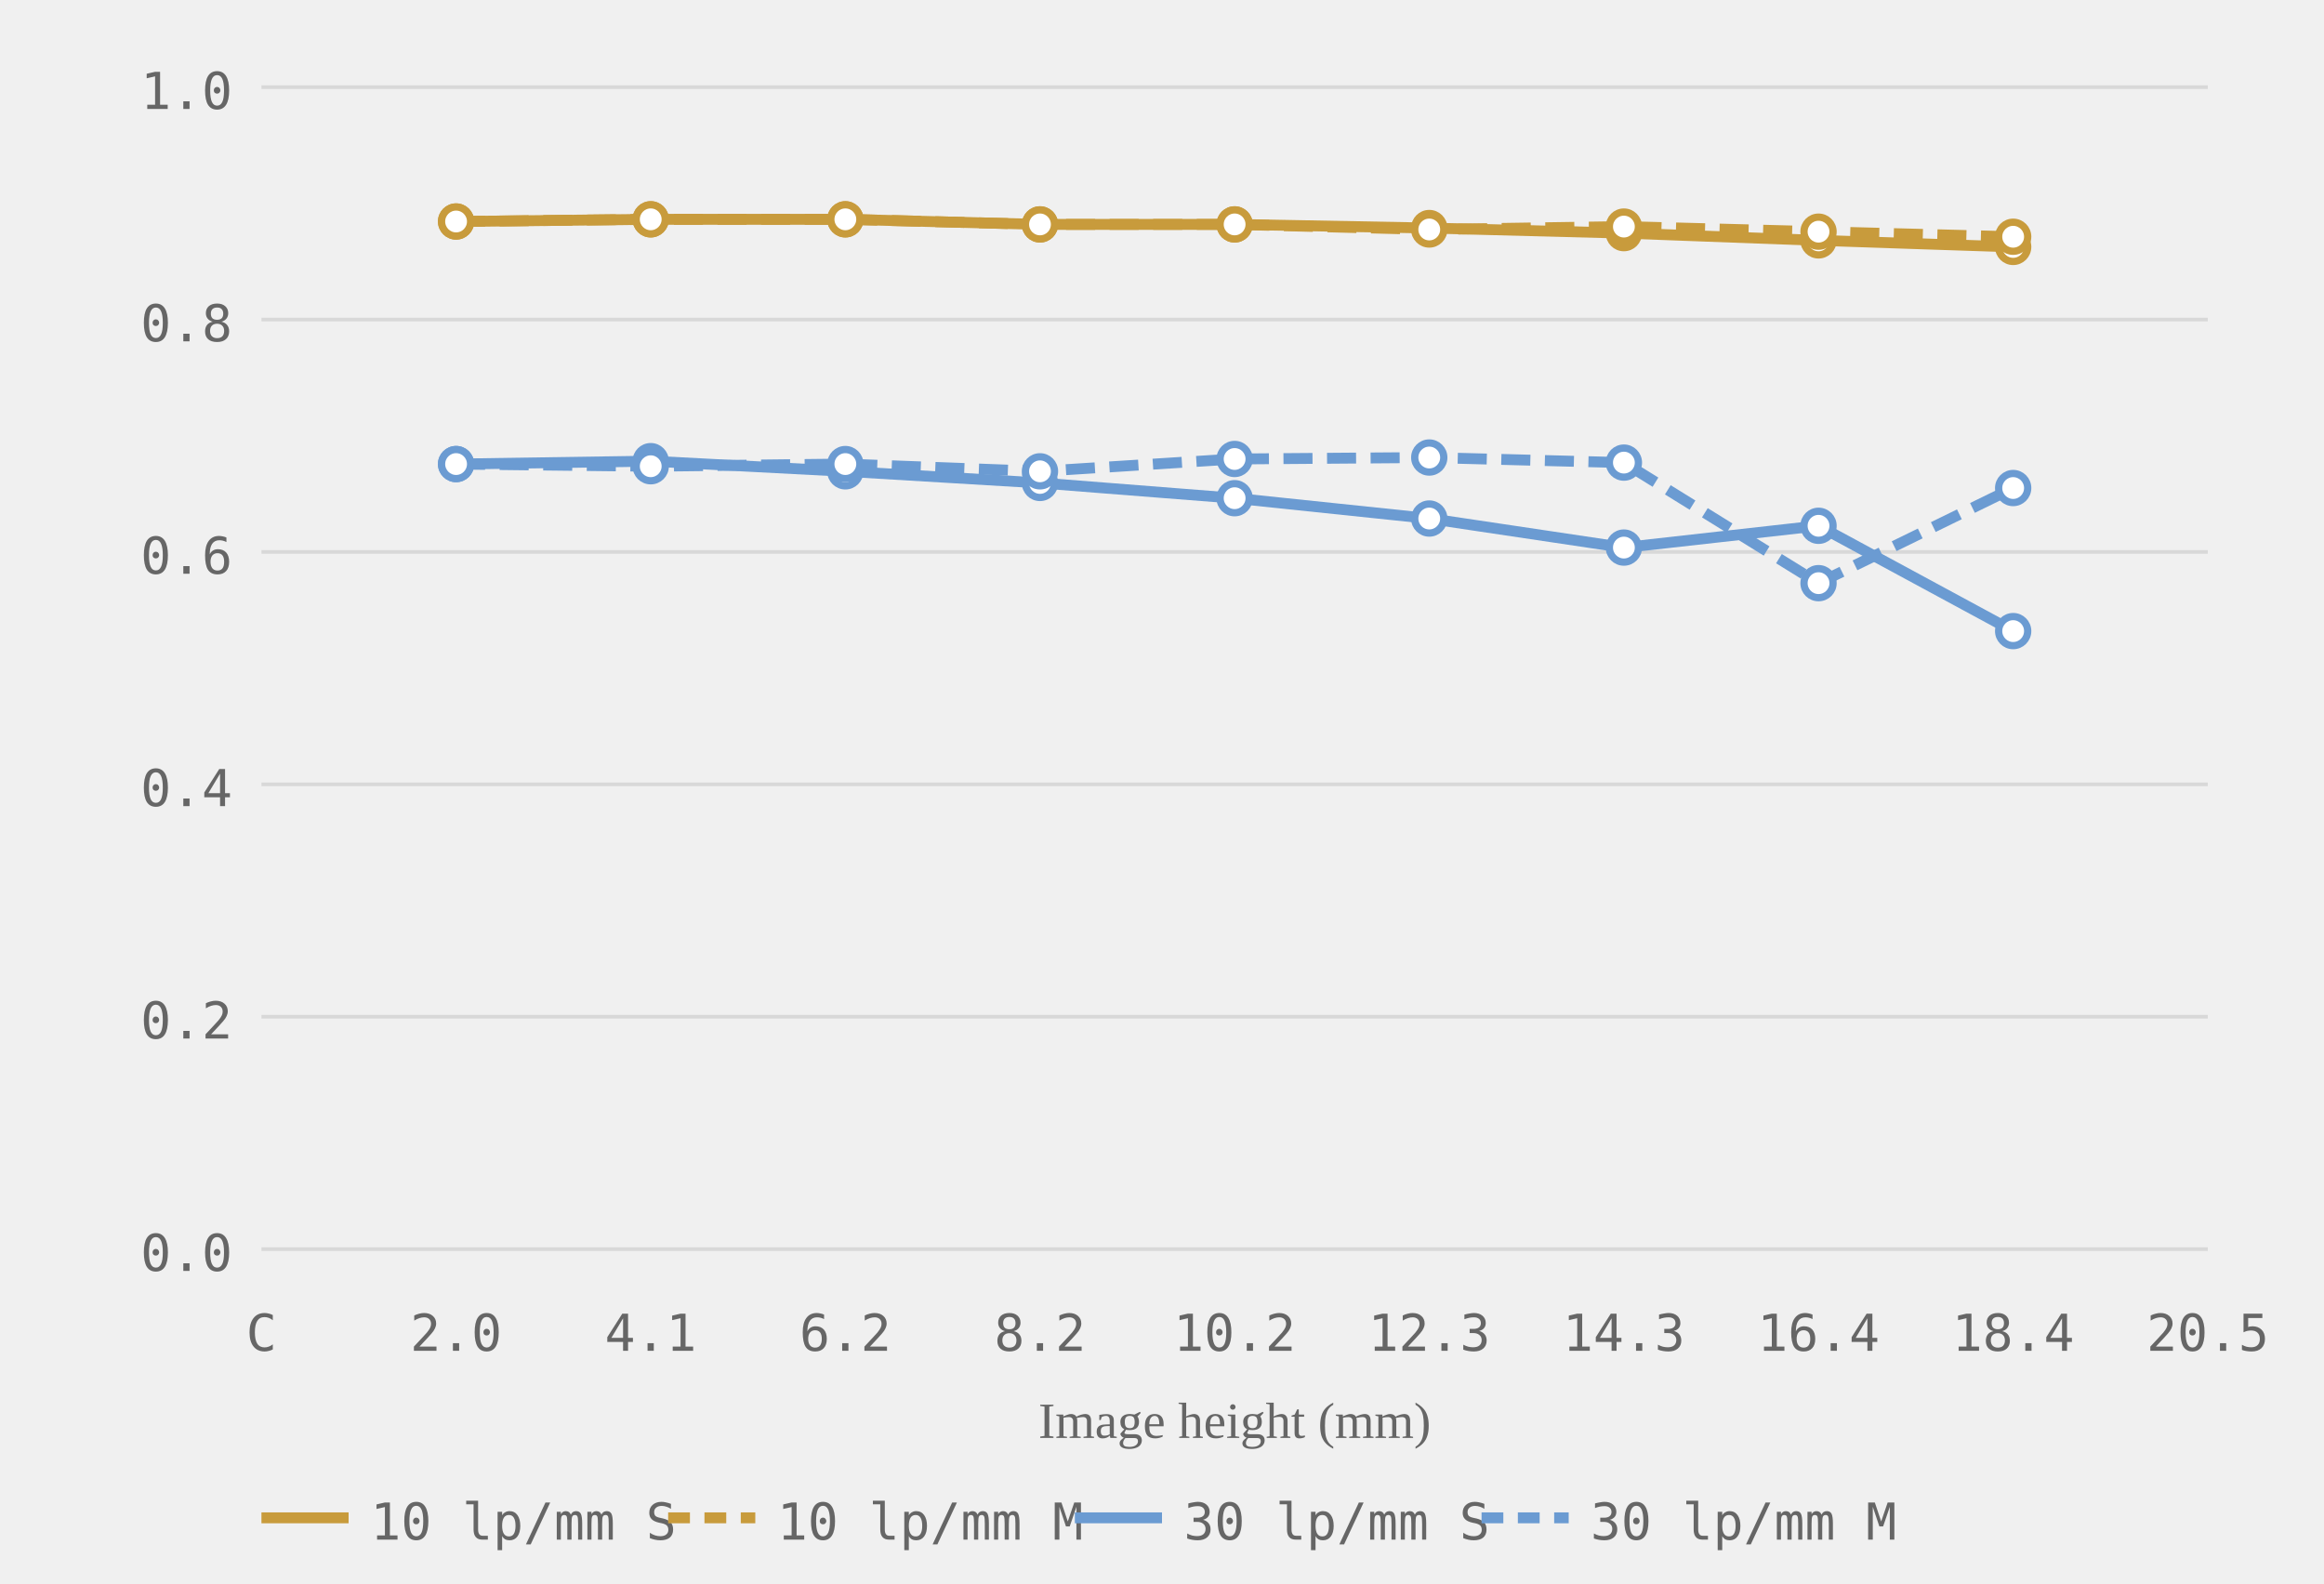
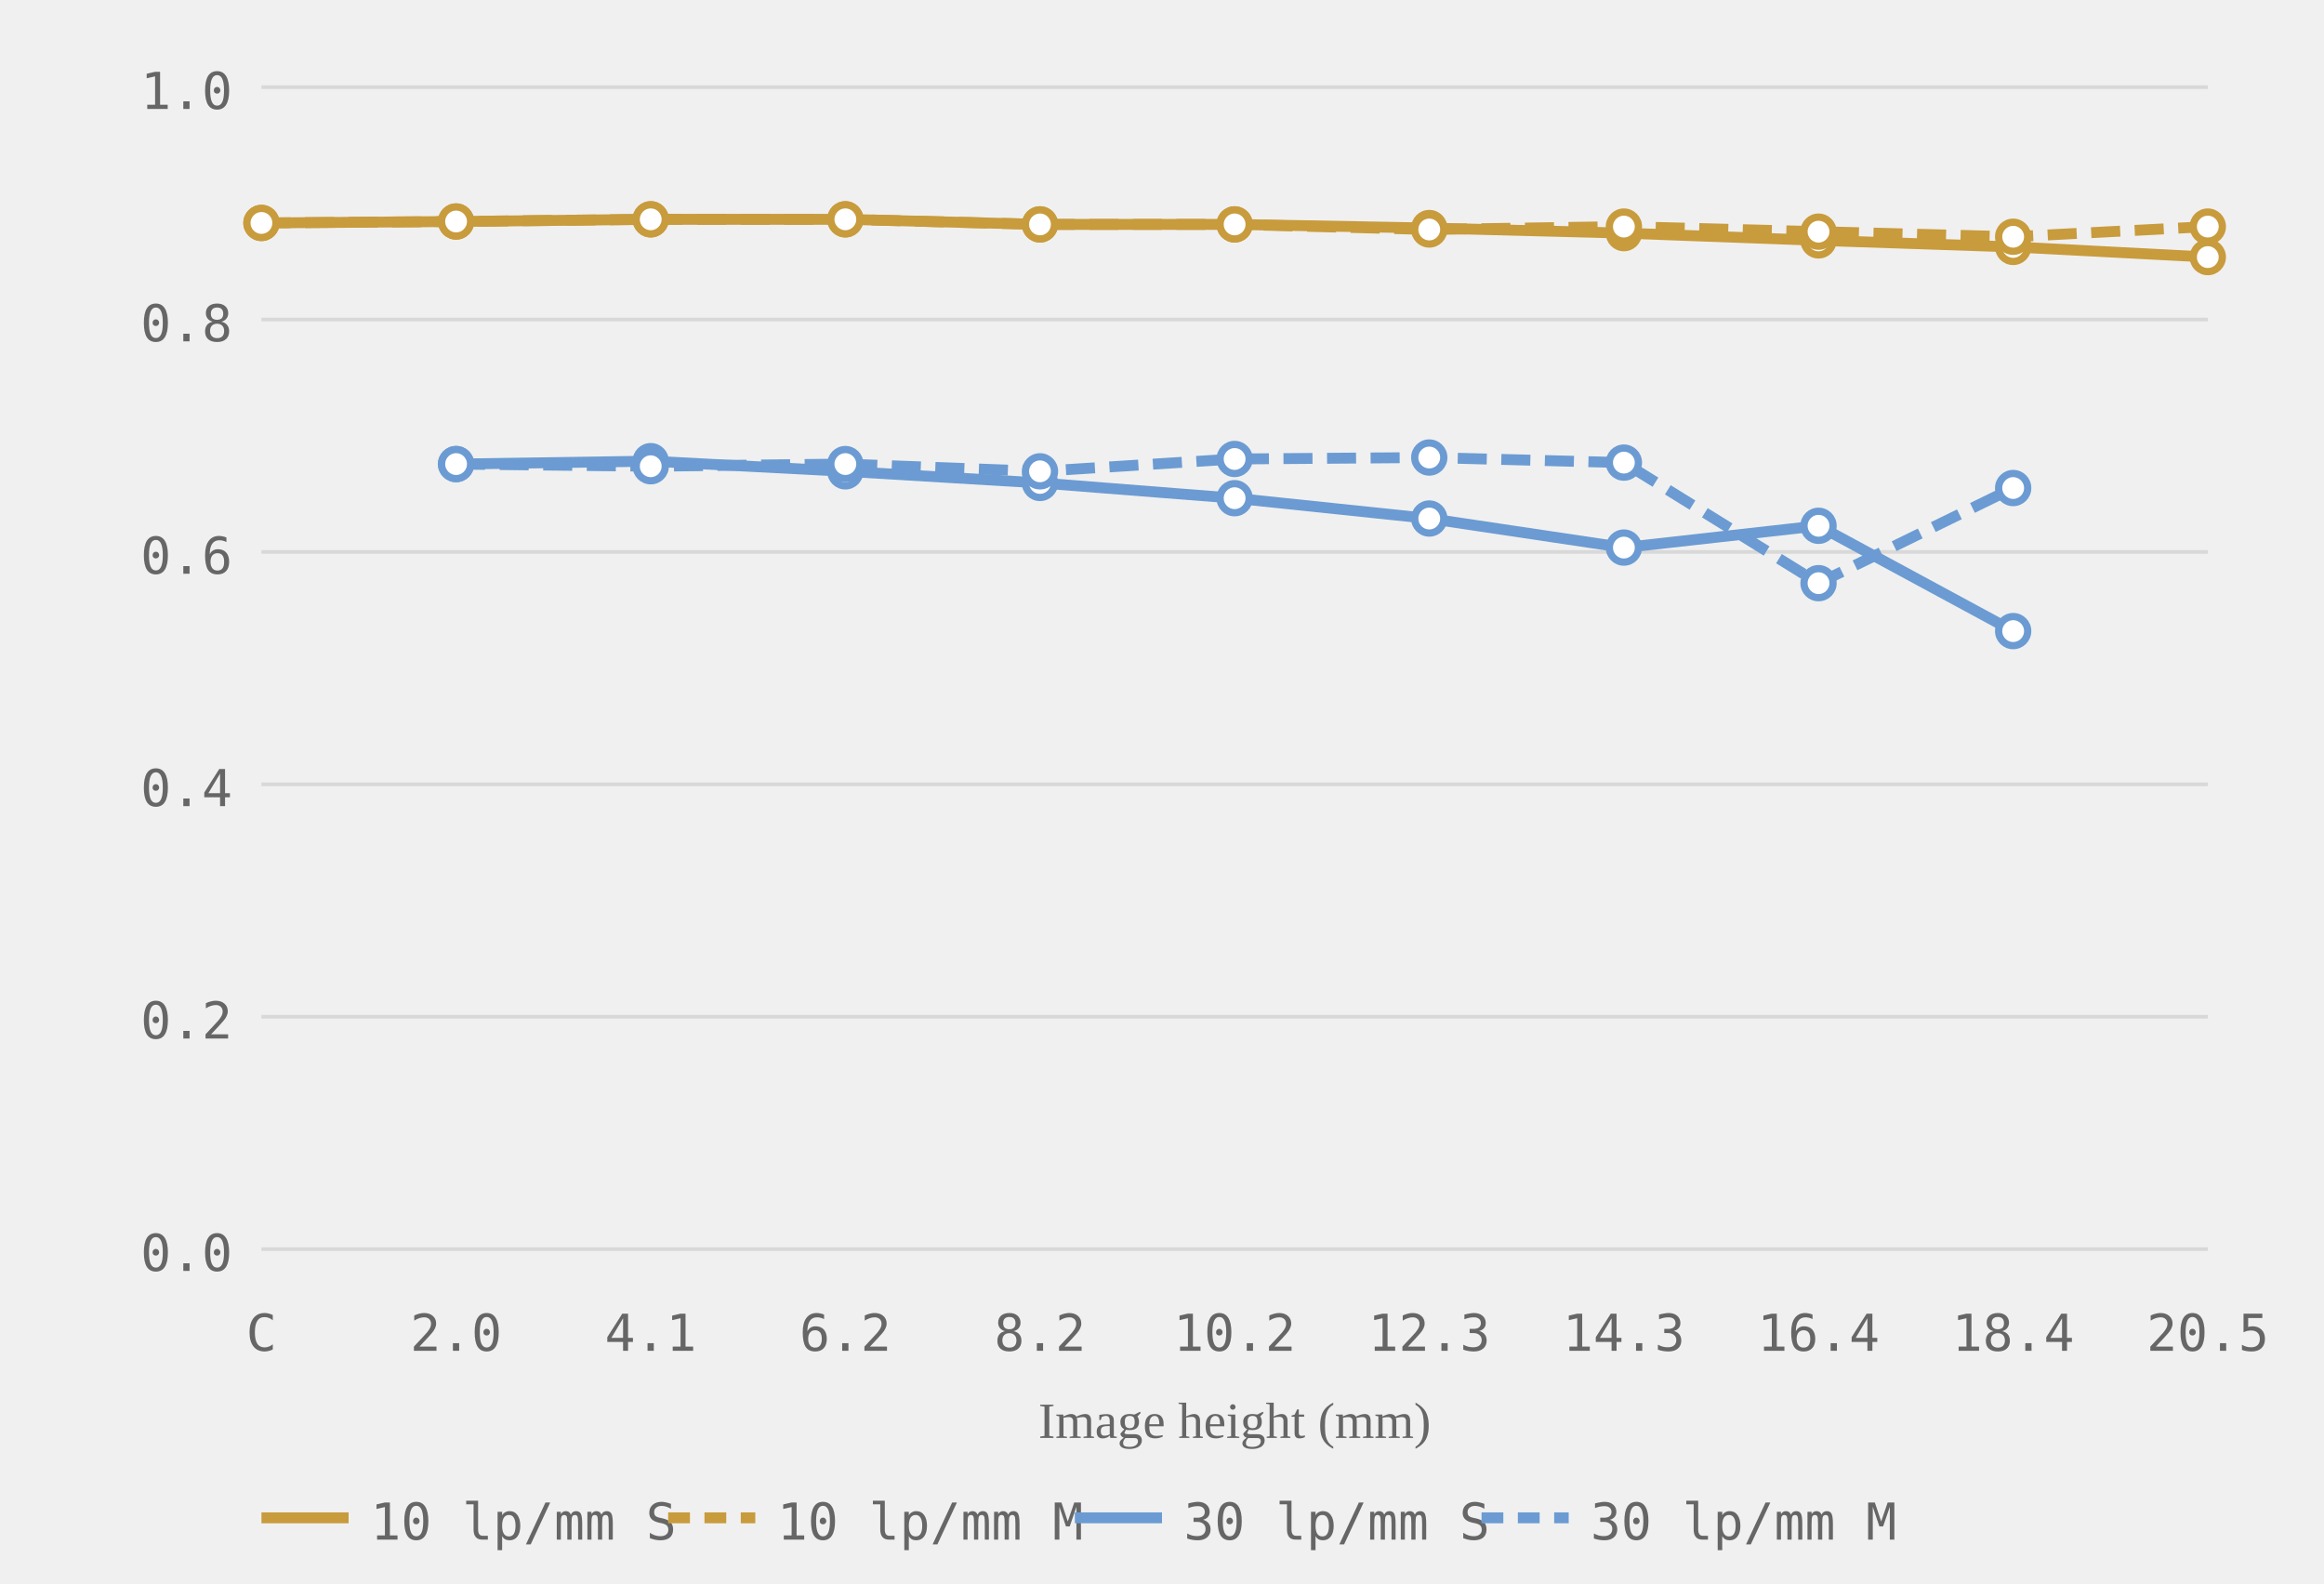
<svg xmlns="http://www.w3.org/2000/svg" viewBox="0 0 320 218" role="img" aria-label="MTF chart, generated from readings">
  <style>.grid-line { stroke: #d8d8d8; stroke-width: 0.5; }.axis-label { font-size: 7px; fill: #666666; font-family: ui-monospace, monospace; }.axis-y { text-anchor: end; }.axis-x { text-anchor: middle; }.axis-title { font-size: 7px; fill: #666666; text-anchor: middle; }.curve { fill: none; stroke-width: 1.5; }.curve-m { stroke-dasharray: 4 2; }.dot { fill: white; stroke-width: 1; }.legend-text { font-size: 7px; fill: #666666; font-family: ui-monospace, monospace; }</style>
  <line class="grid-line" x1="36" y1="172.0" x2="304" y2="172.0" />
  <line class="grid-line" x1="36" y1="140.0" x2="304" y2="140.0" />
  <line class="grid-line" x1="36" y1="108.0" x2="304" y2="108.0" />
  <line class="grid-line" x1="36" y1="76.0" x2="304" y2="76.0" />
  <line class="grid-line" x1="36" y1="44.0" x2="304" y2="44.0" />
  <line class="grid-line" x1="36" y1="12.0" x2="304" y2="12.0" />
  <text class="axis-label axis-y" x="32" y="175.0">0.0</text>
  <text class="axis-label axis-y" x="32" y="143.0">0.2</text>
  <text class="axis-label axis-y" x="32" y="111.0">0.4</text>
  <text class="axis-label axis-y" x="32" y="79.0">0.6</text>
  <text class="axis-label axis-y" x="32" y="47.0">0.8</text>
  <text class="axis-label axis-y" x="32" y="15.0">1.0</text>
  <text class="axis-label axis-x" x="36.0" y="186">C</text>
  <text class="axis-label axis-x" x="62.8" y="186">2.0</text>
  <text class="axis-label axis-x" x="89.6" y="186">4.1</text>
  <text class="axis-label axis-x" x="116.4" y="186">6.2</text>
  <text class="axis-label axis-x" x="143.2" y="186">8.2</text>
  <text class="axis-label axis-x" x="170.0" y="186">10.2</text>
  <text class="axis-label axis-x" x="196.8" y="186">12.3</text>
  <text class="axis-label axis-x" x="223.6" y="186">14.3</text>
  <text class="axis-label axis-x" x="250.4" y="186">16.4</text>
  <text class="axis-label axis-x" x="277.2" y="186">18.4</text>
  <text class="axis-label axis-x" x="304.0" y="186">20.5</text>
  <text class="axis-title" x="170.0" y="198">Image height (mm)</text>
-   <polyline class="curve curve-10" style="stroke:#c89b3c" points="62.8,30.5 89.6,30.2 116.4,30.2 143.2,30.9 170.0,30.9 196.8,31.4 223.6,32.1 250.4,33.1 277.2,34.0" />
-   <polyline class="curve curve-10 curve-m" style="stroke:#c89b3c" points="62.8,30.5 89.6,30.2 116.4,30.2 143.2,30.9 170.0,30.9 196.8,31.6 223.6,31.2 250.4,31.9 277.2,32.6" stroke-dasharray="4 2" />
+   <polyline class="curve curve-10" style="stroke:#c89b3c" points="36.0,30.7 62.8,30.5 89.6,30.2 116.4,30.2 143.2,30.9 170.0,30.9 196.8,31.4 223.6,32.1 250.4,33.1 277.2,34.0 304.0,35.4" />
+   <polyline class="curve curve-10 curve-m" style="stroke:#c89b3c" points="36.0,30.7 62.8,30.5 89.6,30.2 116.4,30.2 143.2,30.9 170.0,30.9 196.8,31.6 223.6,31.2 250.4,31.9 277.2,32.6 304.0,31.2" stroke-dasharray="4 2" />
  <polyline class="curve curve-30" style="stroke:#6b9bd2" points="62.8,63.9 89.6,63.5 116.4,64.9 143.2,66.5 170.0,68.6 196.8,71.4 223.6,75.4 250.4,72.4 277.2,86.9" />
  <polyline class="curve curve-30 curve-m" style="stroke:#6b9bd2" points="62.8,63.9 89.6,64.2 116.4,63.9 143.2,64.9 170.0,63.2 196.8,63.0 223.6,63.7 250.4,80.3 277.2,67.2" stroke-dasharray="4 2" />
+   <circle class="dot dot-10" style="stroke:#c89b3c" cx="36.0" cy="30.7" r="2" />
  <circle class="dot dot-10" style="stroke:#c89b3c" cx="62.8" cy="30.5" r="2" />
  <circle class="dot dot-10" style="stroke:#c89b3c" cx="89.6" cy="30.2" r="2" />
  <circle class="dot dot-10" style="stroke:#c89b3c" cx="116.4" cy="30.2" r="2" />
  <circle class="dot dot-10" style="stroke:#c89b3c" cx="143.2" cy="30.9" r="2" />
  <circle class="dot dot-10" style="stroke:#c89b3c" cx="170.0" cy="30.9" r="2" />
  <circle class="dot dot-10" style="stroke:#c89b3c" cx="196.8" cy="31.4" r="2" />
  <circle class="dot dot-10" style="stroke:#c89b3c" cx="223.6" cy="32.1" r="2" />
  <circle class="dot dot-10" style="stroke:#c89b3c" cx="250.4" cy="33.1" r="2" />
  <circle class="dot dot-10" style="stroke:#c89b3c" cx="277.2" cy="34.0" r="2" />
+   <circle class="dot dot-10" style="stroke:#c89b3c" cx="304.0" cy="35.4" r="2" />
+   <circle class="dot dot-10" style="stroke:#c89b3c" cx="36.0" cy="30.7" r="2" />
  <circle class="dot dot-10" style="stroke:#c89b3c" cx="62.8" cy="30.5" r="2" />
  <circle class="dot dot-10" style="stroke:#c89b3c" cx="89.6" cy="30.2" r="2" />
  <circle class="dot dot-10" style="stroke:#c89b3c" cx="116.4" cy="30.2" r="2" />
  <circle class="dot dot-10" style="stroke:#c89b3c" cx="143.2" cy="30.9" r="2" />
  <circle class="dot dot-10" style="stroke:#c89b3c" cx="170.0" cy="30.9" r="2" />
  <circle class="dot dot-10" style="stroke:#c89b3c" cx="196.8" cy="31.6" r="2" />
  <circle class="dot dot-10" style="stroke:#c89b3c" cx="223.6" cy="31.2" r="2" />
  <circle class="dot dot-10" style="stroke:#c89b3c" cx="250.4" cy="31.9" r="2" />
  <circle class="dot dot-10" style="stroke:#c89b3c" cx="277.2" cy="32.6" r="2" />
+   <circle class="dot dot-10" style="stroke:#c89b3c" cx="304.0" cy="31.2" r="2" />
  <circle class="dot dot-30" style="stroke:#6b9bd2" cx="62.8" cy="63.9" r="2" />
  <circle class="dot dot-30" style="stroke:#6b9bd2" cx="89.6" cy="63.5" r="2" />
  <circle class="dot dot-30" style="stroke:#6b9bd2" cx="116.4" cy="64.9" r="2" />
  <circle class="dot dot-30" style="stroke:#6b9bd2" cx="143.2" cy="66.5" r="2" />
  <circle class="dot dot-30" style="stroke:#6b9bd2" cx="170.0" cy="68.6" r="2" />
  <circle class="dot dot-30" style="stroke:#6b9bd2" cx="196.8" cy="71.4" r="2" />
  <circle class="dot dot-30" style="stroke:#6b9bd2" cx="223.6" cy="75.4" r="2" />
  <circle class="dot dot-30" style="stroke:#6b9bd2" cx="250.4" cy="72.4" r="2" />
  <circle class="dot dot-30" style="stroke:#6b9bd2" cx="277.2" cy="86.9" r="2" />
  <circle class="dot dot-30" style="stroke:#6b9bd2" cx="62.8" cy="63.9" r="2" />
  <circle class="dot dot-30" style="stroke:#6b9bd2" cx="89.6" cy="64.2" r="2" />
  <circle class="dot dot-30" style="stroke:#6b9bd2" cx="116.4" cy="63.9" r="2" />
  <circle class="dot dot-30" style="stroke:#6b9bd2" cx="143.2" cy="64.9" r="2" />
  <circle class="dot dot-30" style="stroke:#6b9bd2" cx="170.0" cy="63.2" r="2" />
  <circle class="dot dot-30" style="stroke:#6b9bd2" cx="196.8" cy="63.0" r="2" />
  <circle class="dot dot-30" style="stroke:#6b9bd2" cx="223.6" cy="63.7" r="2" />
  <circle class="dot dot-30" style="stroke:#6b9bd2" cx="250.4" cy="80.3" r="2" />
  <circle class="dot dot-30" style="stroke:#6b9bd2" cx="277.2" cy="67.2" r="2" />
  <line x1="36" y1="209" x2="48" y2="209" stroke="#c89b3c" stroke-width="1.5" />
  <text class="legend-text" x="51" y="212">10 lp/mm S</text>
  <line x1="92" y1="209" x2="104" y2="209" stroke="#c89b3c" stroke-width="1.5" stroke-dasharray="3 2" />
  <text class="legend-text" x="107" y="212">10 lp/mm M</text>
  <line x1="148" y1="209" x2="160" y2="209" stroke="#6b9bd2" stroke-width="1.5" />
  <text class="legend-text" x="163" y="212">30 lp/mm S</text>
  <line x1="204" y1="209" x2="216" y2="209" stroke="#6b9bd2" stroke-width="1.5" stroke-dasharray="3 2" />
  <text class="legend-text" x="219" y="212">30 lp/mm M</text>
</svg>
